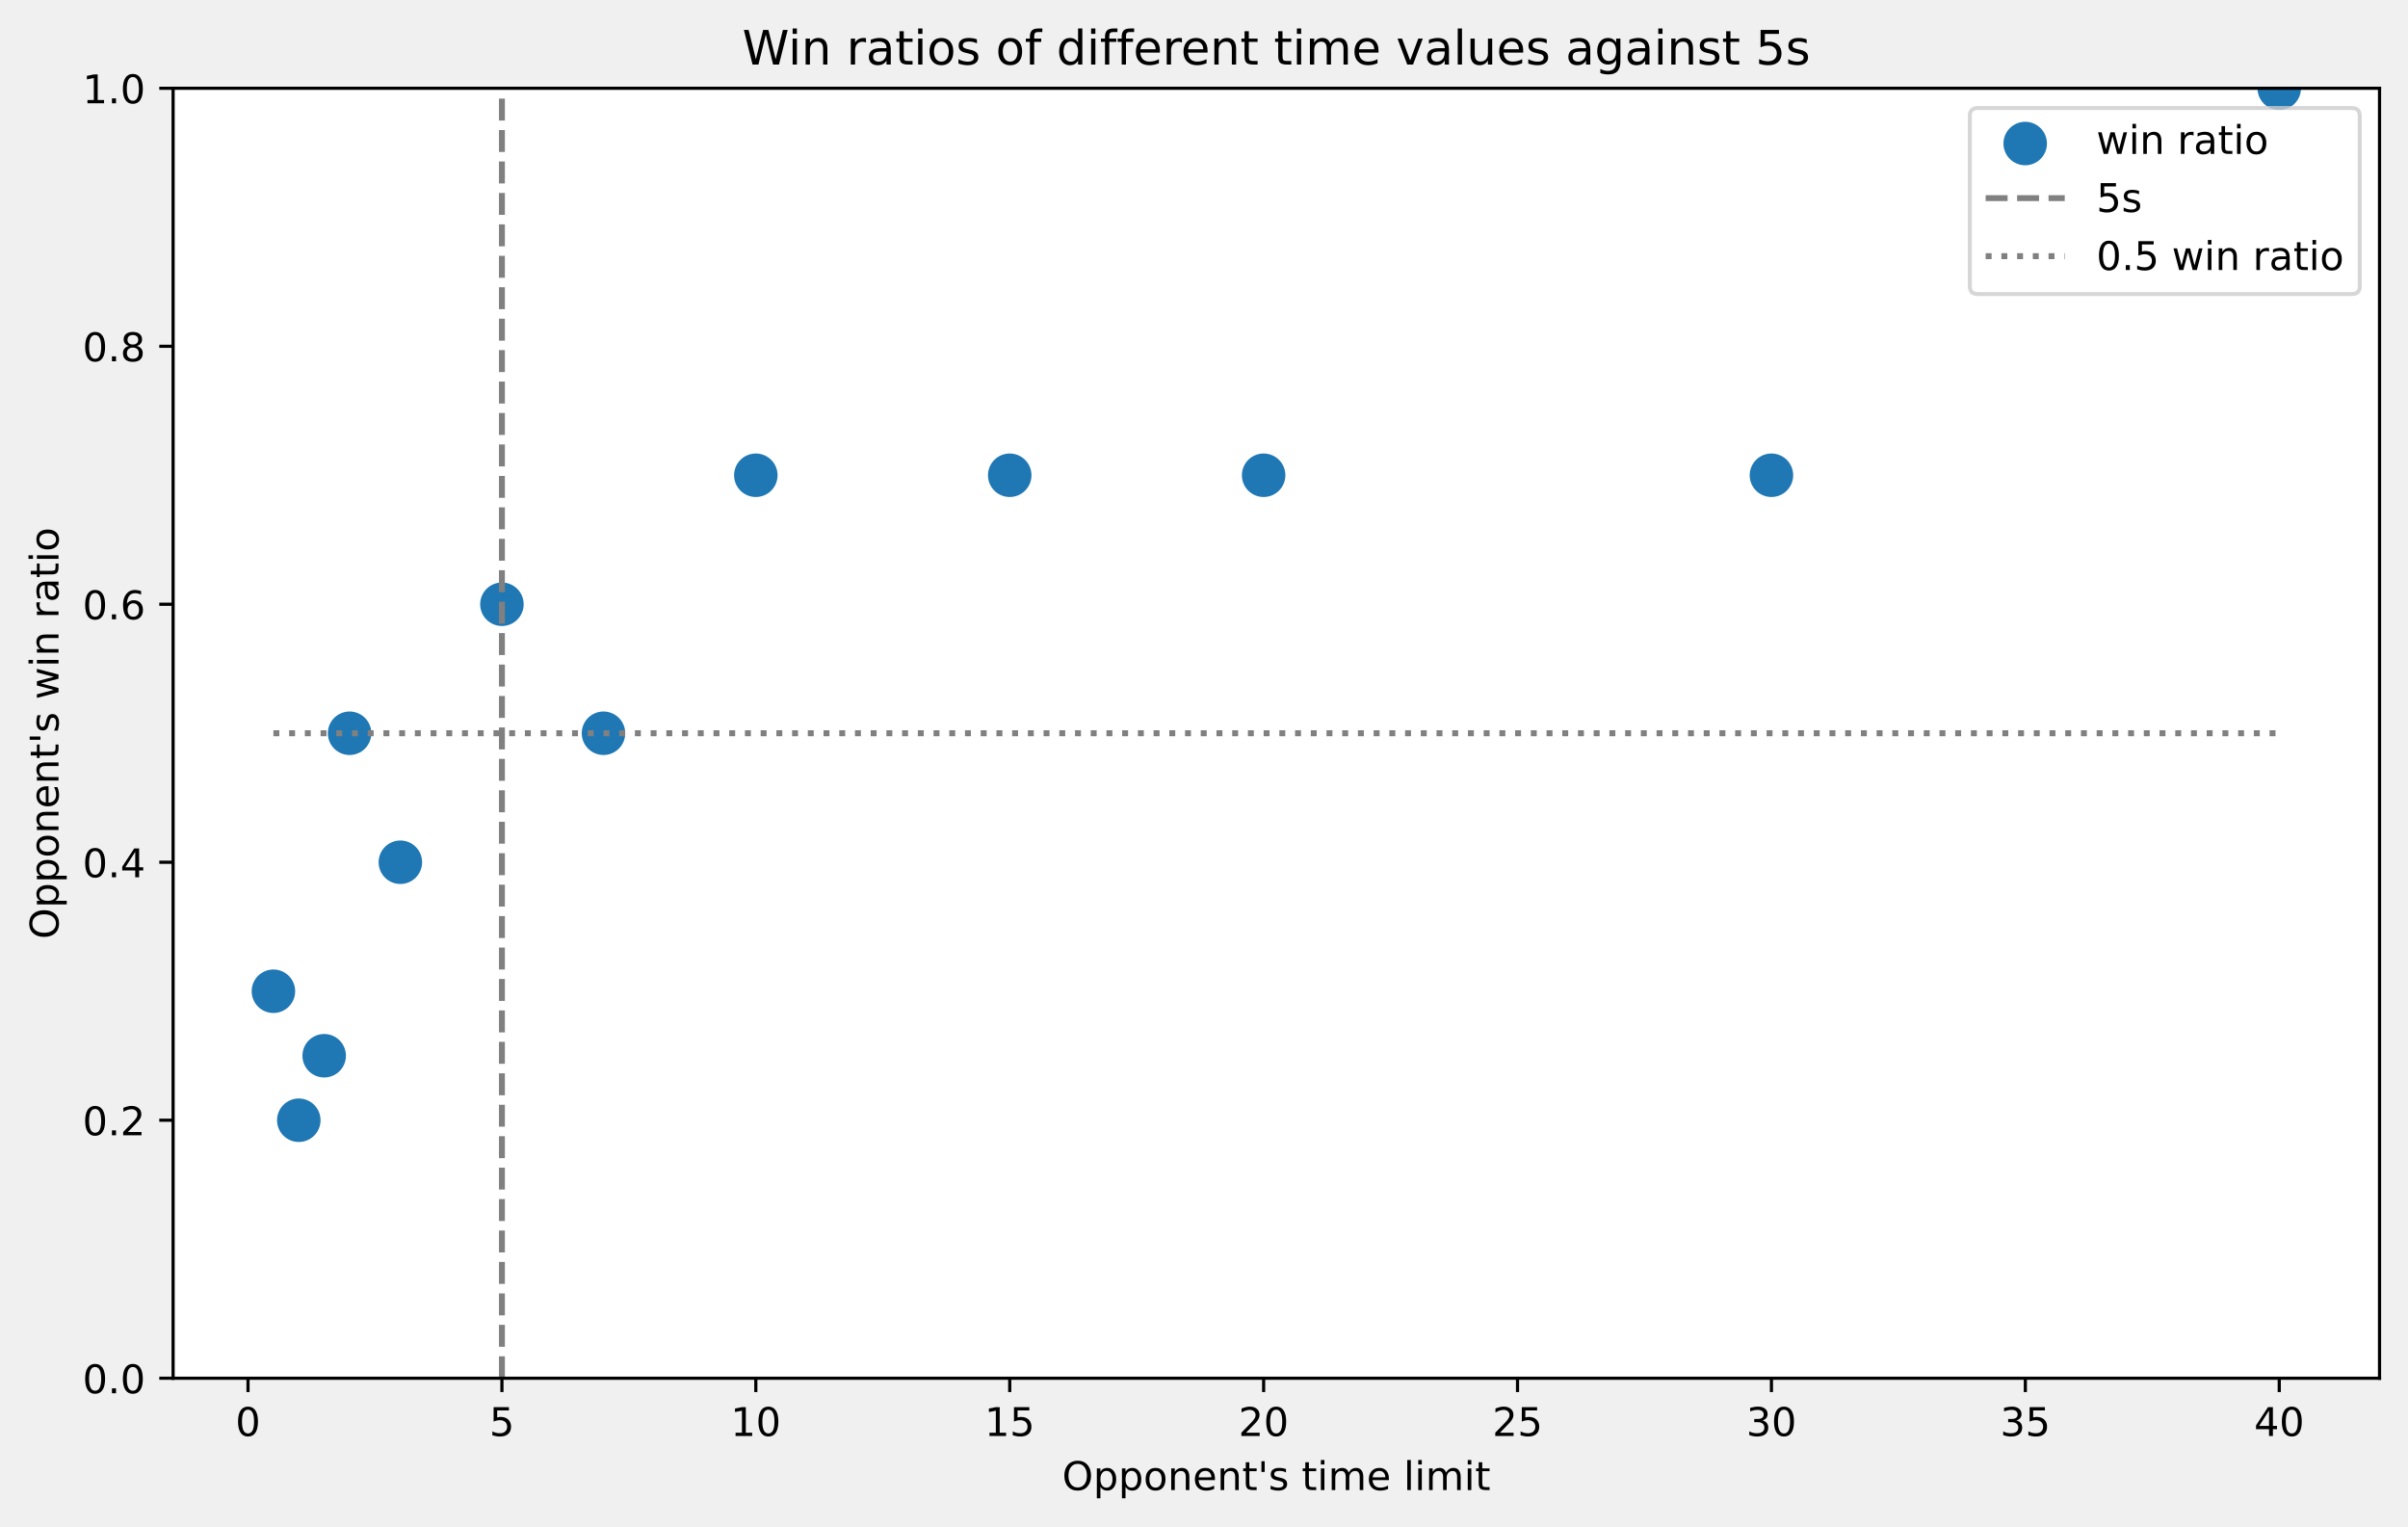
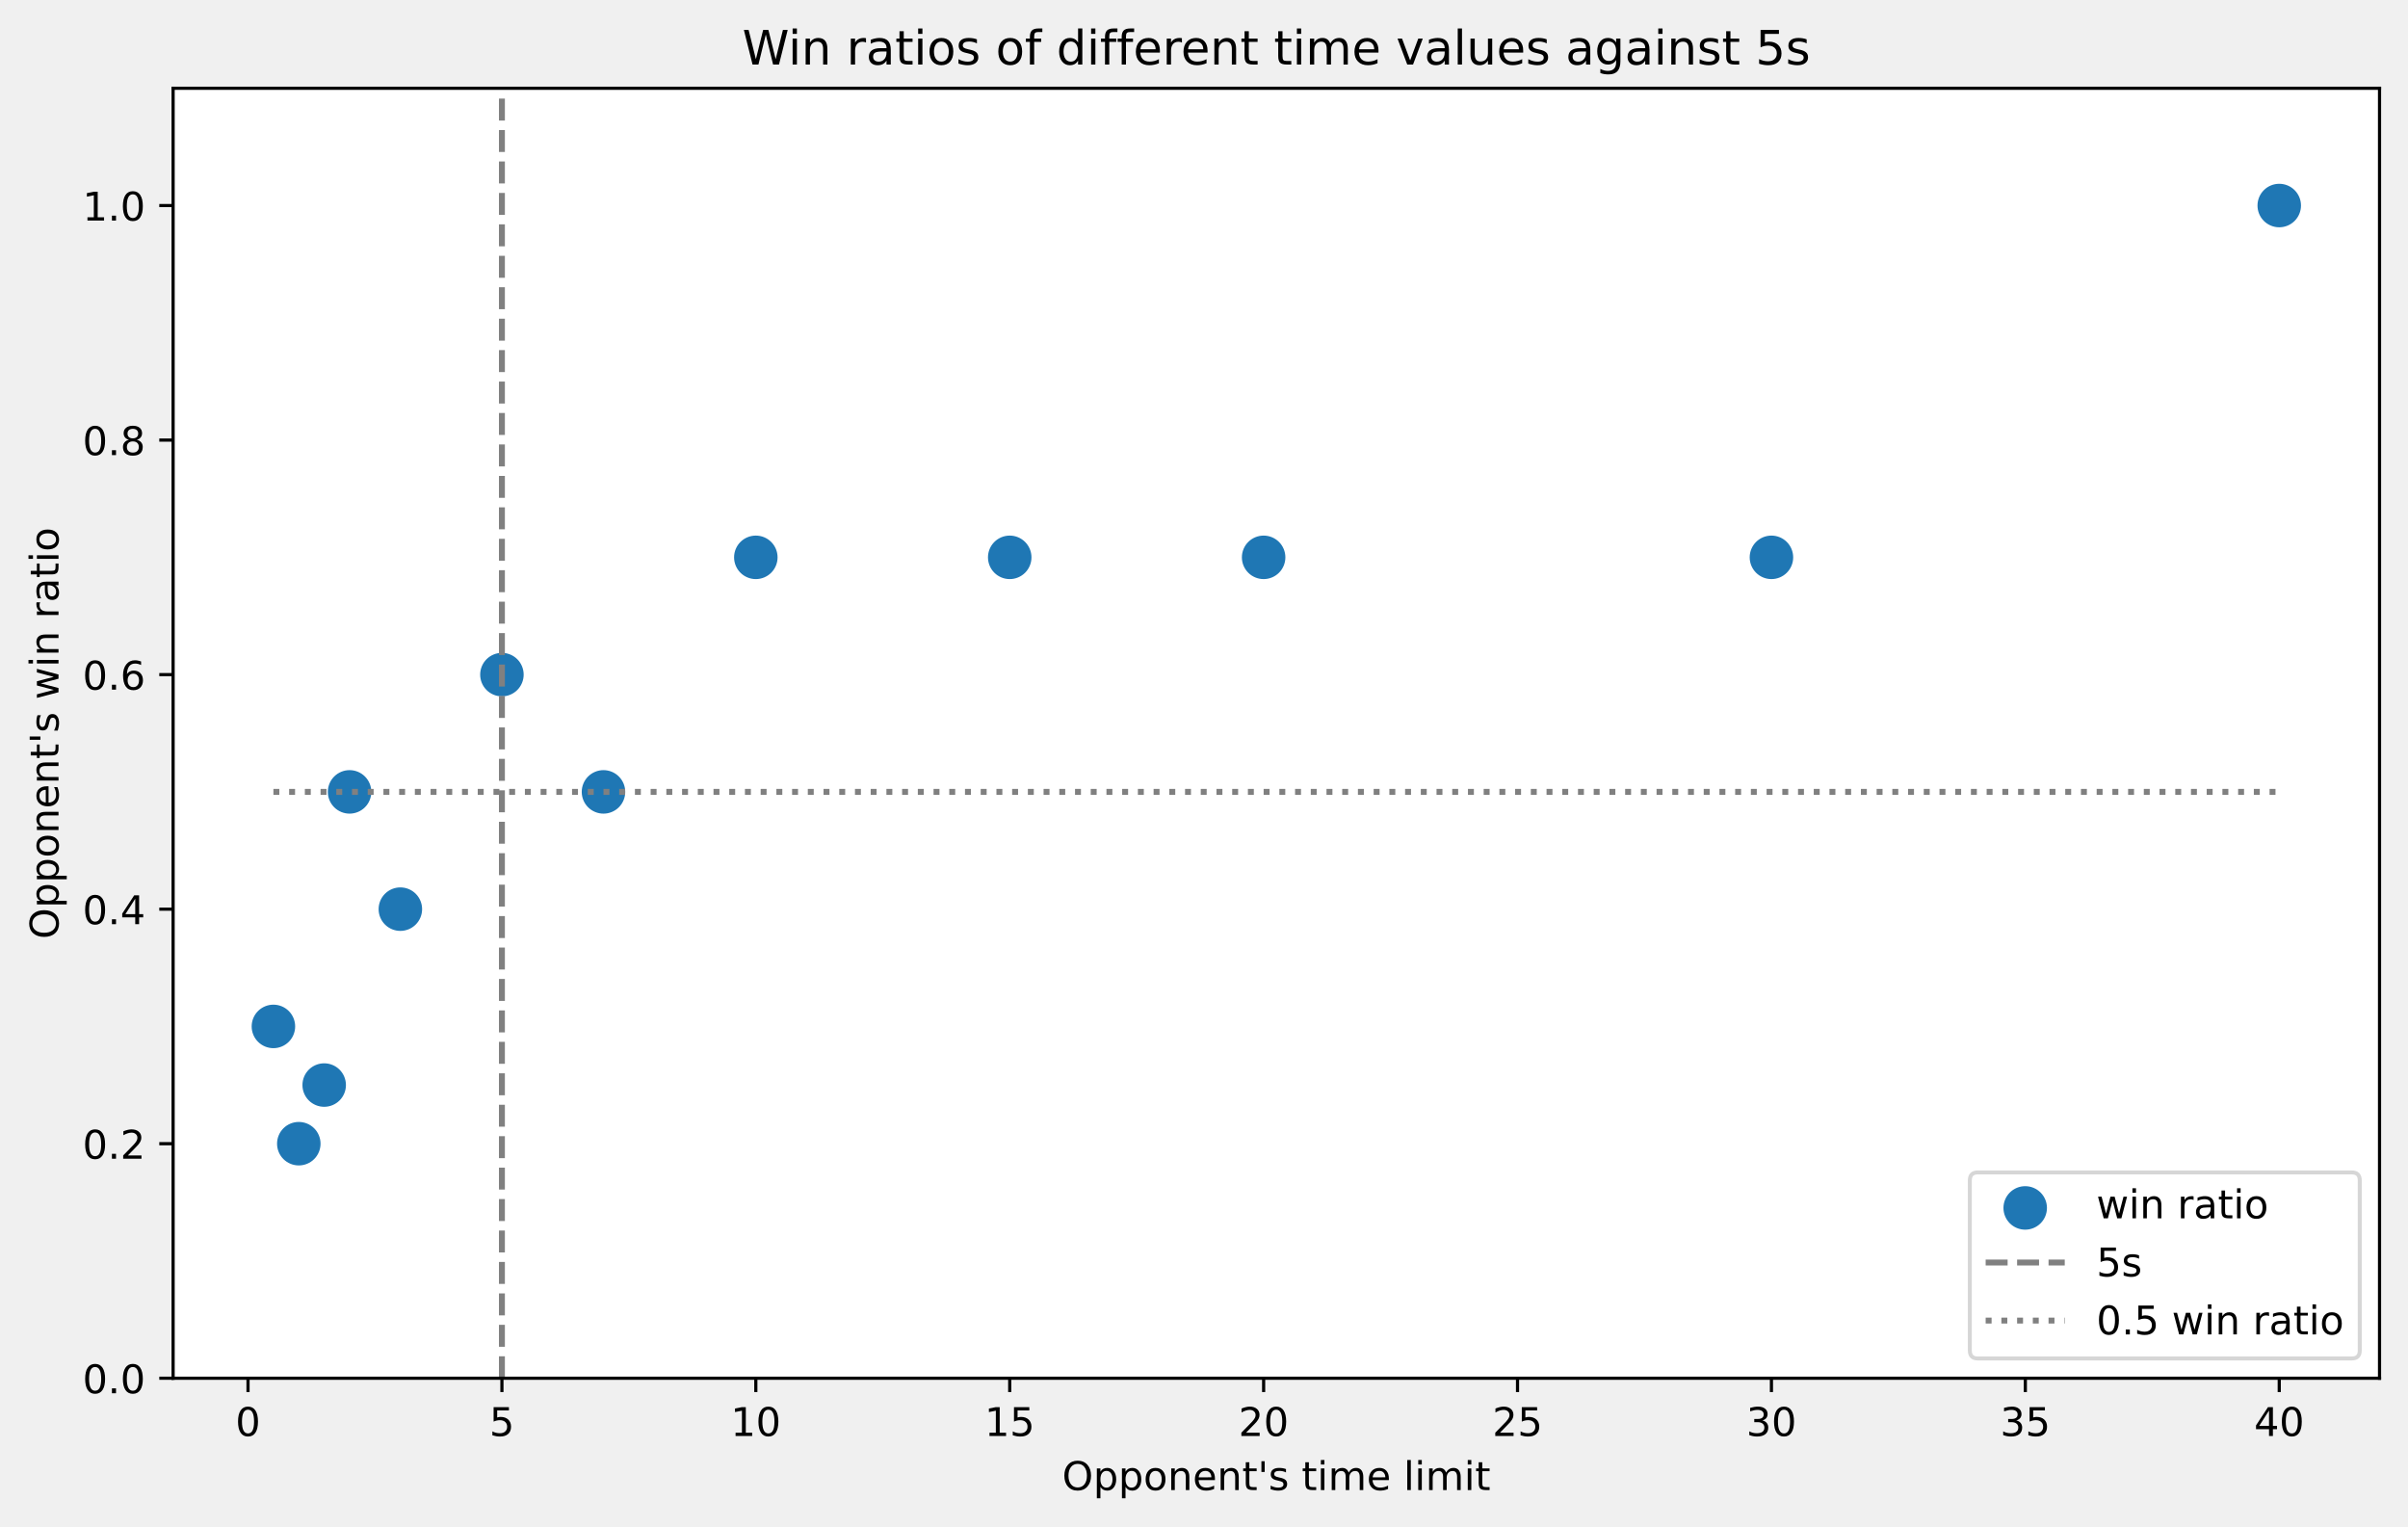
<svg xmlns="http://www.w3.org/2000/svg" xmlns:xlink="http://www.w3.org/1999/xlink" height="386.034pt" version="1.1" viewBox="0 0 608.981 386.034" width="608.981pt">
  <defs>
    <style type="text/css">*{stroke-linecap:butt;stroke-linejoin:round;}</style>
  </defs>
  <g id="figure_1">
    <g id="patch_1">
      <path d="M 0 386.034  L 608.981 386.034  L 608.981 0  L 0 0  z " style="fill:none;" />
    </g>
    <g id="axes_1">
      <g id="patch_2">
        <path d="M 43.781 348.478  L 601.781 348.478  L 601.781 22.318  L 43.781 22.318  z " style="fill:#ffffff;" />
      </g>
      <g id="PathCollection_1">
        <defs>
-           <path d="M 0 5  C 1.326 5 2.598 4.473 3.536 3.536  C 4.473 2.598 5 1.326 5 0  C 5 -1.326 4.473 -2.598 3.536 -3.536  C 2.598 -4.473 1.326 -5 0 -5  C -1.326 -5 -2.598 -4.473 -3.536 -3.536  C -4.473 -2.598 -5 -1.326 -5 0  C -5 1.326 -4.473 2.598 -3.536 3.536  C -2.598 4.473 -1.326 5 0 5  z " id="mc27e657cd4" style="stroke:#1f77b4;" />
+           <path d="M 0 5  C 1.326 5 2.598 4.473 3.536 3.536  C 4.473 2.598 5 1.326 5 0  C 5 -1.326 4.473 -2.598 3.536 -3.536  C 2.598 -4.473 1.326 -5 0 -5  C -1.326 -5 -2.598 -4.473 -3.536 -3.536  C -4.473 -2.598 -5 -1.326 -5 0  C -5 1.326 -4.473 2.598 -3.536 3.536  C -2.598 4.473 -1.326 5 0 5  z " id="m98d4b49d7e" style="stroke:#1f77b4;" />
        </defs>
-         <g clip-path="url(#p5b91ec6b80)">
-           <use style="fill:#1f77b4;stroke:#1f77b4;" x="69.145" xlink:href="#mc27e657cd4" y="250.63" />
-           <use style="fill:#1f77b4;stroke:#1f77b4;" x="75.566" xlink:href="#mc27e657cd4" y="283.246" />
-           <use style="fill:#1f77b4;stroke:#1f77b4;" x="81.987" xlink:href="#mc27e657cd4" y="266.938" />
-           <use style="fill:#1f77b4;stroke:#1f77b4;" x="88.408" xlink:href="#mc27e657cd4" y="185.398" />
-           <use style="fill:#1f77b4;stroke:#1f77b4;" x="101.251" xlink:href="#mc27e657cd4" y="218.014" />
-           <use style="fill:#1f77b4;stroke:#1f77b4;" x="126.935" xlink:href="#mc27e657cd4" y="152.782" />
-           <use style="fill:#1f77b4;stroke:#1f77b4;" x="152.62" xlink:href="#mc27e657cd4" y="185.398" />
-           <use style="fill:#1f77b4;stroke:#1f77b4;" x="191.147" xlink:href="#mc27e657cd4" y="120.166" />
-           <use style="fill:#1f77b4;stroke:#1f77b4;" x="255.359" xlink:href="#mc27e657cd4" y="120.166" />
-           <use style="fill:#1f77b4;stroke:#1f77b4;" x="319.571" xlink:href="#mc27e657cd4" y="120.166" />
-           <use style="fill:#1f77b4;stroke:#1f77b4;" x="447.994" xlink:href="#mc27e657cd4" y="120.166" />
-           <use style="fill:#1f77b4;stroke:#1f77b4;" x="576.418" xlink:href="#mc27e657cd4" y="22.318" />
+         <g clip-path="url(#p2dca7983ac)">
+           <use style="fill:#1f77b4;stroke:#1f77b4;" x="69.145" xlink:href="#m98d4b49d7e" y="259.525" />
+           <use style="fill:#1f77b4;stroke:#1f77b4;" x="75.566" xlink:href="#m98d4b49d7e" y="289.176" />
+           <use style="fill:#1f77b4;stroke:#1f77b4;" x="81.987" xlink:href="#m98d4b49d7e" y="274.351" />
+           <use style="fill:#1f77b4;stroke:#1f77b4;" x="88.408" xlink:href="#m98d4b49d7e" y="200.224" />
+           <use style="fill:#1f77b4;stroke:#1f77b4;" x="101.251" xlink:href="#m98d4b49d7e" y="229.874" />
+           <use style="fill:#1f77b4;stroke:#1f77b4;" x="126.935" xlink:href="#m98d4b49d7e" y="170.573" />
+           <use style="fill:#1f77b4;stroke:#1f77b4;" x="152.62" xlink:href="#m98d4b49d7e" y="200.224" />
+           <use style="fill:#1f77b4;stroke:#1f77b4;" x="191.147" xlink:href="#m98d4b49d7e" y="140.922" />
+           <use style="fill:#1f77b4;stroke:#1f77b4;" x="255.359" xlink:href="#m98d4b49d7e" y="140.922" />
+           <use style="fill:#1f77b4;stroke:#1f77b4;" x="319.571" xlink:href="#m98d4b49d7e" y="140.922" />
+           <use style="fill:#1f77b4;stroke:#1f77b4;" x="447.994" xlink:href="#m98d4b49d7e" y="140.922" />
+           <use style="fill:#1f77b4;stroke:#1f77b4;" x="576.418" xlink:href="#m98d4b49d7e" y="51.969" />
        </g>
      </g>
      <g id="matplotlib.axis_1">
        <g id="xtick_1">
          <g id="line2d_1">
            <defs>
-               <path d="M 0 0  L 0 3.5  " id="md31fd66d08" style="stroke:#000000;stroke-width:0.8;" />
+               <path d="M 0 0  L 0 3.5  " id="m35a7b81b2e" style="stroke:#000000;stroke-width:0.8;" />
            </defs>
            <g>
-               <use style="stroke:#000000;stroke-width:0.8;" x="62.724" xlink:href="#md31fd66d08" y="348.478" />
+               <use style="stroke:#000000;stroke-width:0.8;" x="62.724" xlink:href="#m35a7b81b2e" y="348.478" />
            </g>
          </g>
          <g id="text_1">
            <g transform="translate(59.54246 363.0766)scale(0.1 -0.1)">
              <defs>
                <path d="M 31.781 66.406  Q 24.172 66.406 20.328 58.906  Q 16.5 51.422 16.5 36.375  Q 16.5 21.391 20.328 13.891  Q 24.172 6.391 31.781 6.391  Q 39.453 6.391 43.281 13.891  Q 47.125 21.391 47.125 36.375  Q 47.125 51.422 43.281 58.906  Q 39.453 66.406 31.781 66.406  z M 31.781 74.219  Q 44.047 74.219 50.516 64.516  Q 56.984 54.828 56.984 36.375  Q 56.984 17.969 50.516 8.266  Q 44.047 -1.422 31.781 -1.422  Q 19.531 -1.422 13.062 8.266  Q 6.594 17.969 6.594 36.375  Q 6.594 54.828 13.062 64.516  Q 19.531 74.219 31.781 74.219  z " id="DejaVuSans-48" />
              </defs>
              <use xlink:href="#DejaVuSans-48" />
            </g>
          </g>
        </g>
        <g id="xtick_2">
          <g id="line2d_2">
            <g>
-               <use style="stroke:#000000;stroke-width:0.8;" x="126.935" xlink:href="#md31fd66d08" y="348.478" />
+               <use style="stroke:#000000;stroke-width:0.8;" x="126.935" xlink:href="#m35a7b81b2e" y="348.478" />
            </g>
          </g>
          <g id="text_2">
            <g transform="translate(123.7542 363.0766)scale(0.1 -0.1)">
              <defs>
                <path d="M 10.797 72.906  L 49.516 72.906  L 49.516 64.594  L 19.828 64.594  L 19.828 46.734  Q 21.969 47.469 24.109 47.828  Q 26.266 48.188 28.422 48.188  Q 40.625 48.188 47.75 41.5  Q 54.891 34.812 54.891 23.391  Q 54.891 11.625 47.562 5.094  Q 40.234 -1.422 26.906 -1.422  Q 22.312 -1.422 17.547 -0.641  Q 12.797 0.141 7.719 1.703  L 7.719 11.625  Q 12.109 9.234 16.797 8.062  Q 21.484 6.891 26.703 6.891  Q 35.156 6.891 40.078 11.328  Q 45.016 15.766 45.016 23.391  Q 45.016 31 40.078 35.438  Q 35.156 39.891 26.703 39.891  Q 22.75 39.891 18.812 39.016  Q 14.891 38.141 10.797 36.281  z " id="DejaVuSans-53" />
              </defs>
              <use xlink:href="#DejaVuSans-53" />
            </g>
          </g>
        </g>
        <g id="xtick_3">
          <g id="line2d_3">
            <g>
-               <use style="stroke:#000000;stroke-width:0.8;" x="191.147" xlink:href="#md31fd66d08" y="348.478" />
+               <use style="stroke:#000000;stroke-width:0.8;" x="191.147" xlink:href="#m35a7b81b2e" y="348.478" />
            </g>
          </g>
          <g id="text_3">
            <g transform="translate(184.7847 363.0766)scale(0.1 -0.1)">
              <defs>
                <path d="M 12.406 8.297  L 28.516 8.297  L 28.516 63.922  L 10.984 60.406  L 10.984 69.391  L 28.422 72.906  L 38.281 72.906  L 38.281 8.297  L 54.391 8.297  L 54.391 0  L 12.406 0  z " id="DejaVuSans-49" />
              </defs>
              <use xlink:href="#DejaVuSans-49" />
              <use x="63.623" xlink:href="#DejaVuSans-48" />
            </g>
          </g>
        </g>
        <g id="xtick_4">
          <g id="line2d_4">
            <g>
-               <use style="stroke:#000000;stroke-width:0.8;" x="255.359" xlink:href="#md31fd66d08" y="348.478" />
+               <use style="stroke:#000000;stroke-width:0.8;" x="255.359" xlink:href="#m35a7b81b2e" y="348.478" />
            </g>
          </g>
          <g id="text_4">
            <g transform="translate(248.9964 363.0766)scale(0.1 -0.1)">
              <use xlink:href="#DejaVuSans-49" />
              <use x="63.623" xlink:href="#DejaVuSans-53" />
            </g>
          </g>
        </g>
        <g id="xtick_5">
          <g id="line2d_5">
            <g>
-               <use style="stroke:#000000;stroke-width:0.8;" x="319.571" xlink:href="#md31fd66d08" y="348.478" />
+               <use style="stroke:#000000;stroke-width:0.8;" x="319.571" xlink:href="#m35a7b81b2e" y="348.478" />
            </g>
          </g>
          <g id="text_5">
            <g transform="translate(313.2082 363.0766)scale(0.1 -0.1)">
              <defs>
                <path d="M 19.188 8.297  L 53.609 8.297  L 53.609 0  L 7.328 0  L 7.328 8.297  Q 12.938 14.109 22.625 23.891  Q 32.328 33.688 34.812 36.531  Q 39.547 41.844 41.422 45.531  Q 43.312 49.219 43.312 52.781  Q 43.312 58.594 39.234 62.25  Q 35.156 65.922 28.609 65.922  Q 23.969 65.922 18.812 64.312  Q 13.672 62.703 7.812 59.422  L 7.812 69.391  Q 13.766 71.781 18.938 73  Q 24.125 74.219 28.422 74.219  Q 39.75 74.219 46.484 68.547  Q 53.219 62.891 53.219 53.422  Q 53.219 48.922 51.531 44.891  Q 49.859 40.875 45.406 35.406  Q 44.188 33.984 37.641 27.219  Q 31.109 20.453 19.188 8.297  z " id="DejaVuSans-50" />
              </defs>
              <use xlink:href="#DejaVuSans-50" />
              <use x="63.623" xlink:href="#DejaVuSans-48" />
            </g>
          </g>
        </g>
        <g id="xtick_6">
          <g id="line2d_6">
            <g>
-               <use style="stroke:#000000;stroke-width:0.8;" x="383.782" xlink:href="#md31fd66d08" y="348.478" />
+               <use style="stroke:#000000;stroke-width:0.8;" x="383.782" xlink:href="#m35a7b81b2e" y="348.478" />
            </g>
          </g>
          <g id="text_6">
            <g transform="translate(377.4199 363.0766)scale(0.1 -0.1)">
              <use xlink:href="#DejaVuSans-50" />
              <use x="63.623" xlink:href="#DejaVuSans-53" />
            </g>
          </g>
        </g>
        <g id="xtick_7">
          <g id="line2d_7">
            <g>
-               <use style="stroke:#000000;stroke-width:0.8;" x="447.994" xlink:href="#md31fd66d08" y="348.478" />
+               <use style="stroke:#000000;stroke-width:0.8;" x="447.994" xlink:href="#m35a7b81b2e" y="348.478" />
            </g>
          </g>
          <g id="text_7">
            <g transform="translate(441.6316 363.0766)scale(0.1 -0.1)">
              <defs>
                <path d="M 40.578 39.312  Q 47.656 37.797 51.625 33  Q 55.609 28.219 55.609 21.188  Q 55.609 10.406 48.188 4.484  Q 40.766 -1.422 27.094 -1.422  Q 22.516 -1.422 17.656 -0.516  Q 12.797 0.391 7.625 2.203  L 7.625 11.719  Q 11.719 9.328 16.594 8.109  Q 21.484 6.891 26.812 6.891  Q 36.078 6.891 40.938 10.547  Q 45.797 14.203 45.797 21.188  Q 45.797 27.641 41.281 31.266  Q 36.766 34.906 28.719 34.906  L 20.219 34.906  L 20.219 43.016  L 29.109 43.016  Q 36.375 43.016 40.234 45.922  Q 44.094 48.828 44.094 54.297  Q 44.094 59.906 40.109 62.906  Q 36.141 65.922 28.719 65.922  Q 24.656 65.922 20.016 65.031  Q 15.375 64.156 9.812 62.312  L 9.812 71.094  Q 15.438 72.656 20.344 73.438  Q 25.25 74.219 29.594 74.219  Q 40.828 74.219 47.359 69.109  Q 53.906 64.016 53.906 55.328  Q 53.906 49.266 50.438 45.094  Q 46.969 40.922 40.578 39.312  z " id="DejaVuSans-51" />
              </defs>
              <use xlink:href="#DejaVuSans-51" />
              <use x="63.623" xlink:href="#DejaVuSans-48" />
            </g>
          </g>
        </g>
        <g id="xtick_8">
          <g id="line2d_8">
            <g>
-               <use style="stroke:#000000;stroke-width:0.8;" x="512.206" xlink:href="#md31fd66d08" y="348.478" />
+               <use style="stroke:#000000;stroke-width:0.8;" x="512.206" xlink:href="#m35a7b81b2e" y="348.478" />
            </g>
          </g>
          <g id="text_8">
            <g transform="translate(505.8434 363.0766)scale(0.1 -0.1)">
              <use xlink:href="#DejaVuSans-51" />
              <use x="63.623" xlink:href="#DejaVuSans-53" />
            </g>
          </g>
        </g>
        <g id="xtick_9">
          <g id="line2d_9">
            <g>
-               <use style="stroke:#000000;stroke-width:0.8;" x="576.418" xlink:href="#md31fd66d08" y="348.478" />
+               <use style="stroke:#000000;stroke-width:0.8;" x="576.418" xlink:href="#m35a7b81b2e" y="348.478" />
            </g>
          </g>
          <g id="text_9">
            <g transform="translate(570.0551 363.0766)scale(0.1 -0.1)">
              <defs>
                <path d="M 37.797 64.312  L 12.891 25.391  L 37.797 25.391  z M 35.203 72.906  L 47.609 72.906  L 47.609 25.391  L 58.016 25.391  L 58.016 17.188  L 47.609 17.188  L 47.609 0  L 37.797 0  L 37.797 17.188  L 4.891 17.188  L 4.891 26.703  z " id="DejaVuSans-52" />
              </defs>
              <use xlink:href="#DejaVuSans-52" />
              <use x="63.623" xlink:href="#DejaVuSans-48" />
            </g>
          </g>
        </g>
        <g id="text_10">
          <g transform="translate(268.6125 376.7547)scale(0.1 -0.1)">
            <defs>
              <path d="M 39.406 66.219  Q 28.656 66.219 22.328 58.203  Q 16.016 50.203 16.016 36.375  Q 16.016 22.609 22.328 14.594  Q 28.656 6.594 39.406 6.594  Q 50.141 6.594 56.422 14.594  Q 62.703 22.609 62.703 36.375  Q 62.703 50.203 56.422 58.203  Q 50.141 66.219 39.406 66.219  z M 39.406 74.219  Q 54.734 74.219 63.906 63.938  Q 73.094 53.656 73.094 36.375  Q 73.094 19.141 63.906 8.859  Q 54.734 -1.422 39.406 -1.422  Q 24.031 -1.422 14.812 8.828  Q 5.609 19.094 5.609 36.375  Q 5.609 53.656 14.812 63.938  Q 24.031 74.219 39.406 74.219  z " id="DejaVuSans-79" />
              <path d="M 18.109 8.203  L 18.109 -20.797  L 9.078 -20.797  L 9.078 54.688  L 18.109 54.688  L 18.109 46.391  Q 20.953 51.266 25.266 53.625  Q 29.594 56 35.594 56  Q 45.562 56 51.781 48.094  Q 58.016 40.188 58.016 27.297  Q 58.016 14.406 51.781 6.484  Q 45.562 -1.422 35.594 -1.422  Q 29.594 -1.422 25.266 0.953  Q 20.953 3.328 18.109 8.203  z M 48.688 27.297  Q 48.688 37.203 44.609 42.844  Q 40.531 48.484 33.406 48.484  Q 26.266 48.484 22.188 42.844  Q 18.109 37.203 18.109 27.297  Q 18.109 17.391 22.188 11.75  Q 26.266 6.109 33.406 6.109  Q 40.531 6.109 44.609 11.75  Q 48.688 17.391 48.688 27.297  z " id="DejaVuSans-112" />
              <path d="M 30.609 48.391  Q 23.391 48.391 19.188 42.75  Q 14.984 37.109 14.984 27.297  Q 14.984 17.484 19.156 11.844  Q 23.344 6.203 30.609 6.203  Q 37.797 6.203 41.984 11.859  Q 46.188 17.531 46.188 27.297  Q 46.188 37.016 41.984 42.703  Q 37.797 48.391 30.609 48.391  z M 30.609 56  Q 42.328 56 49.016 48.375  Q 55.719 40.766 55.719 27.297  Q 55.719 13.875 49.016 6.219  Q 42.328 -1.422 30.609 -1.422  Q 18.844 -1.422 12.172 6.219  Q 5.516 13.875 5.516 27.297  Q 5.516 40.766 12.172 48.375  Q 18.844 56 30.609 56  z " id="DejaVuSans-111" />
              <path d="M 54.891 33.016  L 54.891 0  L 45.906 0  L 45.906 32.719  Q 45.906 40.484 42.875 44.328  Q 39.844 48.188 33.797 48.188  Q 26.516 48.188 22.312 43.547  Q 18.109 38.922 18.109 30.906  L 18.109 0  L 9.078 0  L 9.078 54.688  L 18.109 54.688  L 18.109 46.188  Q 21.344 51.125 25.703 53.562  Q 30.078 56 35.797 56  Q 45.219 56 50.047 50.172  Q 54.891 44.344 54.891 33.016  z " id="DejaVuSans-110" />
              <path d="M 56.203 29.594  L 56.203 25.203  L 14.891 25.203  Q 15.484 15.922 20.484 11.062  Q 25.484 6.203 34.422 6.203  Q 39.594 6.203 44.453 7.469  Q 49.312 8.734 54.109 11.281  L 54.109 2.781  Q 49.266 0.734 44.188 -0.344  Q 39.109 -1.422 33.891 -1.422  Q 20.797 -1.422 13.156 6.188  Q 5.516 13.812 5.516 26.812  Q 5.516 40.234 12.766 48.109  Q 20.016 56 32.328 56  Q 43.359 56 49.781 48.891  Q 56.203 41.797 56.203 29.594  z M 47.219 32.234  Q 47.125 39.594 43.094 43.984  Q 39.062 48.391 32.422 48.391  Q 24.906 48.391 20.391 44.141  Q 15.875 39.891 15.188 32.172  z " id="DejaVuSans-101" />
              <path d="M 18.312 70.219  L 18.312 54.688  L 36.812 54.688  L 36.812 47.703  L 18.312 47.703  L 18.312 18.016  Q 18.312 11.328 20.141 9.422  Q 21.969 7.516 27.594 7.516  L 36.812 7.516  L 36.812 0  L 27.594 0  Q 17.188 0 13.234 3.875  Q 9.281 7.766 9.281 18.016  L 9.281 47.703  L 2.688 47.703  L 2.688 54.688  L 9.281 54.688  L 9.281 70.219  z " id="DejaVuSans-116" />
              <path d="M 17.922 72.906  L 17.922 45.797  L 9.625 45.797  L 9.625 72.906  z " id="DejaVuSans-39" />
              <path d="M 44.281 53.078  L 44.281 44.578  Q 40.484 46.531 36.375 47.5  Q 32.281 48.484 27.875 48.484  Q 21.188 48.484 17.844 46.438  Q 14.5 44.391 14.5 40.281  Q 14.5 37.156 16.891 35.375  Q 19.281 33.594 26.516 31.984  L 29.594 31.297  Q 39.156 29.25 43.188 25.516  Q 47.219 21.781 47.219 15.094  Q 47.219 7.469 41.188 3.016  Q 35.156 -1.422 24.609 -1.422  Q 20.219 -1.422 15.453 -0.562  Q 10.688 0.297 5.422 2  L 5.422 11.281  Q 10.406 8.688 15.234 7.391  Q 20.062 6.109 24.812 6.109  Q 31.156 6.109 34.562 8.281  Q 37.984 10.453 37.984 14.406  Q 37.984 18.062 35.516 20.016  Q 33.062 21.969 24.703 23.781  L 21.578 24.516  Q 13.234 26.266 9.516 29.906  Q 5.812 33.547 5.812 39.891  Q 5.812 47.609 11.281 51.797  Q 16.75 56 26.812 56  Q 31.781 56 36.172 55.266  Q 40.578 54.547 44.281 53.078  z " id="DejaVuSans-115" />
              <path id="DejaVuSans-32" />
              <path d="M 9.422 54.688  L 18.406 54.688  L 18.406 0  L 9.422 0  z M 9.422 75.984  L 18.406 75.984  L 18.406 64.594  L 9.422 64.594  z " id="DejaVuSans-105" />
              <path d="M 52 44.188  Q 55.375 50.25 60.062 53.125  Q 64.75 56 71.094 56  Q 79.641 56 84.281 50.016  Q 88.922 44.047 88.922 33.016  L 88.922 0  L 79.891 0  L 79.891 32.719  Q 79.891 40.578 77.094 44.375  Q 74.312 48.188 68.609 48.188  Q 61.625 48.188 57.562 43.547  Q 53.516 38.922 53.516 30.906  L 53.516 0  L 44.484 0  L 44.484 32.719  Q 44.484 40.625 41.703 44.406  Q 38.922 48.188 33.109 48.188  Q 26.219 48.188 22.156 43.531  Q 18.109 38.875 18.109 30.906  L 18.109 0  L 9.078 0  L 9.078 54.688  L 18.109 54.688  L 18.109 46.188  Q 21.188 51.219 25.484 53.609  Q 29.781 56 35.688 56  Q 41.656 56 45.828 52.969  Q 50 49.953 52 44.188  z " id="DejaVuSans-109" />
              <path d="M 9.422 75.984  L 18.406 75.984  L 18.406 0  L 9.422 0  z " id="DejaVuSans-108" />
            </defs>
            <use xlink:href="#DejaVuSans-79" />
            <use x="78.711" xlink:href="#DejaVuSans-112" />
            <use x="142.188" xlink:href="#DejaVuSans-112" />
            <use x="205.664" xlink:href="#DejaVuSans-111" />
            <use x="266.846" xlink:href="#DejaVuSans-110" />
            <use x="330.225" xlink:href="#DejaVuSans-101" />
            <use x="391.748" xlink:href="#DejaVuSans-110" />
            <use x="455.127" xlink:href="#DejaVuSans-116" />
            <use x="494.336" xlink:href="#DejaVuSans-39" />
            <use x="521.826" xlink:href="#DejaVuSans-115" />
            <use x="573.926" xlink:href="#DejaVuSans-32" />
            <use x="605.713" xlink:href="#DejaVuSans-116" />
            <use x="644.922" xlink:href="#DejaVuSans-105" />
            <use x="672.705" xlink:href="#DejaVuSans-109" />
            <use x="770.117" xlink:href="#DejaVuSans-101" />
            <use x="831.641" xlink:href="#DejaVuSans-32" />
            <use x="863.428" xlink:href="#DejaVuSans-108" />
            <use x="891.211" xlink:href="#DejaVuSans-105" />
            <use x="918.994" xlink:href="#DejaVuSans-109" />
            <use x="1016.406" xlink:href="#DejaVuSans-105" />
            <use x="1044.189" xlink:href="#DejaVuSans-116" />
          </g>
        </g>
      </g>
      <g id="matplotlib.axis_2">
        <g id="ytick_1">
          <g id="line2d_10">
            <defs>
-               <path d="M 0 0  L -3.5 0  " id="m4d0ac3296d" style="stroke:#000000;stroke-width:0.8;" />
+               <path d="M 0 0  L -3.5 0  " id="m372c51492d" style="stroke:#000000;stroke-width:0.8;" />
            </defs>
            <g>
-               <use style="stroke:#000000;stroke-width:0.8;" x="43.781" xlink:href="#m4d0ac3296d" y="348.478" />
+               <use style="stroke:#000000;stroke-width:0.8;" x="43.781" xlink:href="#m372c51492d" y="348.478" />
            </g>
          </g>
          <g id="text_11">
            <g transform="translate(20.87813 352.2773)scale(0.1 -0.1)">
              <defs>
                <path d="M 10.688 12.406  L 21 12.406  L 21 0  L 10.688 0  z " id="DejaVuSans-46" />
              </defs>
              <use xlink:href="#DejaVuSans-48" />
              <use x="63.623" xlink:href="#DejaVuSans-46" />
              <use x="95.41" xlink:href="#DejaVuSans-48" />
            </g>
          </g>
        </g>
        <g id="ytick_2">
          <g id="line2d_11">
            <g>
-               <use style="stroke:#000000;stroke-width:0.8;" x="43.781" xlink:href="#m4d0ac3296d" y="283.246" />
+               <use style="stroke:#000000;stroke-width:0.8;" x="43.781" xlink:href="#m372c51492d" y="289.176" />
            </g>
          </g>
          <g id="text_12">
-             <g transform="translate(20.87813 287.0453)scale(0.1 -0.1)">
+             <g transform="translate(20.87813 292.9755)scale(0.1 -0.1)">
              <use xlink:href="#DejaVuSans-48" />
              <use x="63.623" xlink:href="#DejaVuSans-46" />
              <use x="95.41" xlink:href="#DejaVuSans-50" />
            </g>
          </g>
        </g>
        <g id="ytick_3">
          <g id="line2d_12">
            <g>
-               <use style="stroke:#000000;stroke-width:0.8;" x="43.781" xlink:href="#m4d0ac3296d" y="218.014" />
+               <use style="stroke:#000000;stroke-width:0.8;" x="43.781" xlink:href="#m372c51492d" y="229.874" />
            </g>
          </g>
          <g id="text_13">
-             <g transform="translate(20.87813 221.8133)scale(0.1 -0.1)">
+             <g transform="translate(20.87813 233.6737)scale(0.1 -0.1)">
              <use xlink:href="#DejaVuSans-48" />
              <use x="63.623" xlink:href="#DejaVuSans-46" />
              <use x="95.41" xlink:href="#DejaVuSans-52" />
            </g>
          </g>
        </g>
        <g id="ytick_4">
          <g id="line2d_13">
            <g>
-               <use style="stroke:#000000;stroke-width:0.8;" x="43.781" xlink:href="#m4d0ac3296d" y="152.782" />
+               <use style="stroke:#000000;stroke-width:0.8;" x="43.781" xlink:href="#m372c51492d" y="170.573" />
            </g>
          </g>
          <g id="text_14">
-             <g transform="translate(20.87813 156.5813)scale(0.1 -0.1)">
+             <g transform="translate(20.87813 174.3719)scale(0.1 -0.1)">
              <defs>
                <path d="M 33.016 40.375  Q 26.375 40.375 22.484 35.828  Q 18.609 31.297 18.609 23.391  Q 18.609 15.531 22.484 10.953  Q 26.375 6.391 33.016 6.391  Q 39.656 6.391 43.531 10.953  Q 47.406 15.531 47.406 23.391  Q 47.406 31.297 43.531 35.828  Q 39.656 40.375 33.016 40.375  z M 52.594 71.297  L 52.594 62.312  Q 48.875 64.062 45.094 64.984  Q 41.312 65.922 37.594 65.922  Q 27.828 65.922 22.672 59.328  Q 17.531 52.734 16.797 39.406  Q 19.672 43.656 24.016 45.922  Q 28.375 48.188 33.594 48.188  Q 44.578 48.188 50.953 41.516  Q 57.328 34.859 57.328 23.391  Q 57.328 12.156 50.688 5.359  Q 44.047 -1.422 33.016 -1.422  Q 20.359 -1.422 13.672 8.266  Q 6.984 17.969 6.984 36.375  Q 6.984 53.656 15.188 63.938  Q 23.391 74.219 37.203 74.219  Q 40.922 74.219 44.703 73.484  Q 48.484 72.75 52.594 71.297  z " id="DejaVuSans-54" />
              </defs>
              <use xlink:href="#DejaVuSans-48" />
              <use x="63.623" xlink:href="#DejaVuSans-46" />
              <use x="95.41" xlink:href="#DejaVuSans-54" />
            </g>
          </g>
        </g>
        <g id="ytick_5">
          <g id="line2d_14">
            <g>
-               <use style="stroke:#000000;stroke-width:0.8;" x="43.781" xlink:href="#m4d0ac3296d" y="87.55" />
+               <use style="stroke:#000000;stroke-width:0.8;" x="43.781" xlink:href="#m372c51492d" y="111.271" />
            </g>
          </g>
          <g id="text_15">
-             <g transform="translate(20.87813 91.34934)scale(0.1 -0.1)">
+             <g transform="translate(20.87813 115.0701)scale(0.1 -0.1)">
              <defs>
                <path d="M 31.781 34.625  Q 24.75 34.625 20.719 30.859  Q 16.703 27.094 16.703 20.516  Q 16.703 13.922 20.719 10.156  Q 24.75 6.391 31.781 6.391  Q 38.812 6.391 42.859 10.172  Q 46.922 13.969 46.922 20.516  Q 46.922 27.094 42.891 30.859  Q 38.875 34.625 31.781 34.625  z M 21.922 38.812  Q 15.578 40.375 12.031 44.719  Q 8.5 49.078 8.5 55.328  Q 8.5 64.062 14.719 69.141  Q 20.953 74.219 31.781 74.219  Q 42.672 74.219 48.875 69.141  Q 55.078 64.062 55.078 55.328  Q 55.078 49.078 51.531 44.719  Q 48 40.375 41.703 38.812  Q 48.828 37.156 52.797 32.312  Q 56.781 27.484 56.781 20.516  Q 56.781 9.906 50.312 4.234  Q 43.844 -1.422 31.781 -1.422  Q 19.734 -1.422 13.25 4.234  Q 6.781 9.906 6.781 20.516  Q 6.781 27.484 10.781 32.312  Q 14.797 37.156 21.922 38.812  z M 18.312 54.391  Q 18.312 48.734 21.844 45.562  Q 25.391 42.391 31.781 42.391  Q 38.141 42.391 41.719 45.562  Q 45.312 48.734 45.312 54.391  Q 45.312 60.062 41.719 63.234  Q 38.141 66.406 31.781 66.406  Q 25.391 66.406 21.844 63.234  Q 18.312 60.062 18.312 54.391  z " id="DejaVuSans-56" />
              </defs>
              <use xlink:href="#DejaVuSans-48" />
              <use x="63.623" xlink:href="#DejaVuSans-46" />
              <use x="95.41" xlink:href="#DejaVuSans-56" />
            </g>
          </g>
        </g>
        <g id="ytick_6">
          <g id="line2d_15">
            <g>
-               <use style="stroke:#000000;stroke-width:0.8;" x="43.781" xlink:href="#m4d0ac3296d" y="22.318" />
+               <use style="stroke:#000000;stroke-width:0.8;" x="43.781" xlink:href="#m372c51492d" y="51.969" />
            </g>
          </g>
          <g id="text_16">
-             <g transform="translate(20.87813 26.11734)scale(0.1 -0.1)">
+             <g transform="translate(20.87813 55.76825)scale(0.1 -0.1)">
              <use xlink:href="#DejaVuSans-49" />
              <use x="63.623" xlink:href="#DejaVuSans-46" />
              <use x="95.41" xlink:href="#DejaVuSans-48" />
            </g>
          </g>
        </g>
        <g id="text_17">
          <g transform="translate(14.79844 237.4481)rotate(-90)scale(0.1 -0.1)">
            <defs>
              <path d="M 4.203 54.688  L 13.188 54.688  L 24.422 12.016  L 35.594 54.688  L 46.188 54.688  L 57.422 12.016  L 68.609 54.688  L 77.594 54.688  L 63.281 0  L 52.688 0  L 40.922 44.828  L 29.109 0  L 18.5 0  z " id="DejaVuSans-119" />
              <path d="M 41.109 46.297  Q 39.594 47.172 37.812 47.578  Q 36.031 48 33.891 48  Q 26.266 48 22.188 43.047  Q 18.109 38.094 18.109 28.812  L 18.109 0  L 9.078 0  L 9.078 54.688  L 18.109 54.688  L 18.109 46.188  Q 20.953 51.172 25.484 53.578  Q 30.031 56 36.531 56  Q 37.453 56 38.578 55.875  Q 39.703 55.766 41.062 55.516  z " id="DejaVuSans-114" />
              <path d="M 34.281 27.484  Q 23.391 27.484 19.188 25  Q 14.984 22.516 14.984 16.5  Q 14.984 11.719 18.141 8.906  Q 21.297 6.109 26.703 6.109  Q 34.188 6.109 38.703 11.406  Q 43.219 16.703 43.219 25.484  L 43.219 27.484  z M 52.203 31.203  L 52.203 0  L 43.219 0  L 43.219 8.297  Q 40.141 3.328 35.547 0.953  Q 30.953 -1.422 24.312 -1.422  Q 15.922 -1.422 10.953 3.297  Q 6 8.016 6 15.922  Q 6 25.141 12.172 29.828  Q 18.359 34.516 30.609 34.516  L 43.219 34.516  L 43.219 35.406  Q 43.219 41.609 39.141 45  Q 35.062 48.391 27.688 48.391  Q 23 48.391 18.547 47.266  Q 14.109 46.141 10.016 43.891  L 10.016 52.203  Q 14.938 54.109 19.578 55.047  Q 24.219 56 28.609 56  Q 40.484 56 46.344 49.844  Q 52.203 43.703 52.203 31.203  z " id="DejaVuSans-97" />
            </defs>
            <use xlink:href="#DejaVuSans-79" />
            <use x="78.711" xlink:href="#DejaVuSans-112" />
            <use x="142.188" xlink:href="#DejaVuSans-112" />
            <use x="205.664" xlink:href="#DejaVuSans-111" />
            <use x="266.846" xlink:href="#DejaVuSans-110" />
            <use x="330.225" xlink:href="#DejaVuSans-101" />
            <use x="391.748" xlink:href="#DejaVuSans-110" />
            <use x="455.127" xlink:href="#DejaVuSans-116" />
            <use x="494.336" xlink:href="#DejaVuSans-39" />
            <use x="521.826" xlink:href="#DejaVuSans-115" />
            <use x="573.926" xlink:href="#DejaVuSans-32" />
            <use x="605.713" xlink:href="#DejaVuSans-119" />
            <use x="687.5" xlink:href="#DejaVuSans-105" />
            <use x="715.283" xlink:href="#DejaVuSans-110" />
            <use x="778.662" xlink:href="#DejaVuSans-32" />
            <use x="810.449" xlink:href="#DejaVuSans-114" />
            <use x="851.562" xlink:href="#DejaVuSans-97" />
            <use x="912.842" xlink:href="#DejaVuSans-116" />
            <use x="952.051" xlink:href="#DejaVuSans-105" />
            <use x="979.834" xlink:href="#DejaVuSans-111" />
          </g>
        </g>
      </g>
      <g id="LineCollection_1">
-         <path clip-path="url(#p5b91ec6b80)" d="M 126.935 348.478  L 126.935 22.318  " style="fill:none;stroke:#808080;stroke-dasharray:5.55,2.4;stroke-dashoffset:0;stroke-width:1.5;" />
+         <path clip-path="url(#p2dca7983ac)" d="M 126.935 348.478  L 126.935 -1  " style="fill:none;stroke:#808080;stroke-dasharray:5.55,2.4;stroke-dashoffset:0;stroke-width:1.5;" />
      </g>
      <g id="LineCollection_2">
-         <path clip-path="url(#p5b91ec6b80)" d="M 69.145 185.398  L 576.418 185.398  " style="fill:none;stroke:#808080;stroke-dasharray:1.5,2.475;stroke-dashoffset:0;stroke-width:1.5;" />
+         <path clip-path="url(#p2dca7983ac)" d="M 69.145 200.224  L 576.418 200.224  " style="fill:none;stroke:#808080;stroke-dasharray:1.5,2.475;stroke-dashoffset:0;stroke-width:1.5;" />
      </g>
      <g id="patch_3">
        <path d="M 43.781 348.478  L 43.781 22.318  " style="fill:none;stroke:#000000;stroke-linecap:square;stroke-linejoin:miter;stroke-width:0.8;" />
      </g>
      <g id="patch_4">
        <path d="M 601.781 348.478  L 601.781 22.318  " style="fill:none;stroke:#000000;stroke-linecap:square;stroke-linejoin:miter;stroke-width:0.8;" />
      </g>
      <g id="patch_5">
        <path d="M 43.781 348.478  L 601.781 348.478  " style="fill:none;stroke:#000000;stroke-linecap:square;stroke-linejoin:miter;stroke-width:0.8;" />
      </g>
      <g id="patch_6">
        <path d="M 43.781 22.318  L 601.781 22.318  " style="fill:none;stroke:#000000;stroke-linecap:square;stroke-linejoin:miter;stroke-width:0.8;" />
      </g>
      <g id="text_18">
        <g transform="translate(187.7297 16.31812)scale(0.12 -0.12)">
          <defs>
            <path d="M 3.328 72.906  L 13.281 72.906  L 28.609 11.281  L 43.891 72.906  L 54.984 72.906  L 70.312 11.281  L 85.594 72.906  L 95.609 72.906  L 77.297 0  L 64.891 0  L 49.516 63.281  L 33.984 0  L 21.578 0  z " id="DejaVuSans-87" />
            <path d="M 37.109 75.984  L 37.109 68.5  L 28.516 68.5  Q 23.688 68.5 21.797 66.547  Q 19.922 64.594 19.922 59.516  L 19.922 54.688  L 34.719 54.688  L 34.719 47.703  L 19.922 47.703  L 19.922 0  L 10.891 0  L 10.891 47.703  L 2.297 47.703  L 2.297 54.688  L 10.891 54.688  L 10.891 58.5  Q 10.891 67.625 15.141 71.797  Q 19.391 75.984 28.609 75.984  z " id="DejaVuSans-102" />
            <path d="M 45.406 46.391  L 45.406 75.984  L 54.391 75.984  L 54.391 0  L 45.406 0  L 45.406 8.203  Q 42.578 3.328 38.25 0.953  Q 33.938 -1.422 27.875 -1.422  Q 17.969 -1.422 11.734 6.484  Q 5.516 14.406 5.516 27.297  Q 5.516 40.188 11.734 48.094  Q 17.969 56 27.875 56  Q 33.938 56 38.25 53.625  Q 42.578 51.266 45.406 46.391  z M 14.797 27.297  Q 14.797 17.391 18.875 11.75  Q 22.953 6.109 30.078 6.109  Q 37.203 6.109 41.297 11.75  Q 45.406 17.391 45.406 27.297  Q 45.406 37.203 41.297 42.844  Q 37.203 48.484 30.078 48.484  Q 22.953 48.484 18.875 42.844  Q 14.797 37.203 14.797 27.297  z " id="DejaVuSans-100" />
            <path d="M 2.984 54.688  L 12.5 54.688  L 29.594 8.797  L 46.688 54.688  L 56.203 54.688  L 35.688 0  L 23.484 0  z " id="DejaVuSans-118" />
            <path d="M 8.5 21.578  L 8.5 54.688  L 17.484 54.688  L 17.484 21.922  Q 17.484 14.156 20.5 10.266  Q 23.531 6.391 29.594 6.391  Q 36.859 6.391 41.078 11.031  Q 45.312 15.672 45.312 23.688  L 45.312 54.688  L 54.297 54.688  L 54.297 0  L 45.312 0  L 45.312 8.406  Q 42.047 3.422 37.719 1  Q 33.406 -1.422 27.688 -1.422  Q 18.266 -1.422 13.375 4.438  Q 8.5 10.297 8.5 21.578  z M 31.109 56  z " id="DejaVuSans-117" />
            <path d="M 45.406 27.984  Q 45.406 37.75 41.375 43.109  Q 37.359 48.484 30.078 48.484  Q 22.859 48.484 18.828 43.109  Q 14.797 37.75 14.797 27.984  Q 14.797 18.266 18.828 12.891  Q 22.859 7.516 30.078 7.516  Q 37.359 7.516 41.375 12.891  Q 45.406 18.266 45.406 27.984  z M 54.391 6.781  Q 54.391 -7.172 48.188 -13.984  Q 42 -20.797 29.203 -20.797  Q 24.469 -20.797 20.266 -20.094  Q 16.062 -19.391 12.109 -17.922  L 12.109 -9.188  Q 16.062 -11.328 19.922 -12.344  Q 23.781 -13.375 27.781 -13.375  Q 36.625 -13.375 41.016 -8.766  Q 45.406 -4.156 45.406 5.172  L 45.406 9.625  Q 42.625 4.781 38.281 2.391  Q 33.938 0 27.875 0  Q 17.828 0 11.672 7.656  Q 5.516 15.328 5.516 27.984  Q 5.516 40.672 11.672 48.328  Q 17.828 56 27.875 56  Q 33.938 56 38.281 53.609  Q 42.625 51.219 45.406 46.391  L 45.406 54.688  L 54.391 54.688  z " id="DejaVuSans-103" />
          </defs>
          <use xlink:href="#DejaVuSans-87" />
          <use x="96.627" xlink:href="#DejaVuSans-105" />
          <use x="124.41" xlink:href="#DejaVuSans-110" />
          <use x="187.789" xlink:href="#DejaVuSans-32" />
          <use x="219.576" xlink:href="#DejaVuSans-114" />
          <use x="260.689" xlink:href="#DejaVuSans-97" />
          <use x="321.969" xlink:href="#DejaVuSans-116" />
          <use x="361.178" xlink:href="#DejaVuSans-105" />
          <use x="388.961" xlink:href="#DejaVuSans-111" />
          <use x="450.143" xlink:href="#DejaVuSans-115" />
          <use x="502.242" xlink:href="#DejaVuSans-32" />
          <use x="534.029" xlink:href="#DejaVuSans-111" />
          <use x="595.211" xlink:href="#DejaVuSans-102" />
          <use x="630.416" xlink:href="#DejaVuSans-32" />
          <use x="662.203" xlink:href="#DejaVuSans-100" />
          <use x="725.68" xlink:href="#DejaVuSans-105" />
          <use x="753.463" xlink:href="#DejaVuSans-102" />
          <use x="788.668" xlink:href="#DejaVuSans-102" />
          <use x="823.873" xlink:href="#DejaVuSans-101" />
          <use x="885.396" xlink:href="#DejaVuSans-114" />
          <use x="924.26" xlink:href="#DejaVuSans-101" />
          <use x="985.783" xlink:href="#DejaVuSans-110" />
          <use x="1049.162" xlink:href="#DejaVuSans-116" />
          <use x="1088.371" xlink:href="#DejaVuSans-32" />
          <use x="1120.158" xlink:href="#DejaVuSans-116" />
          <use x="1159.367" xlink:href="#DejaVuSans-105" />
          <use x="1187.15" xlink:href="#DejaVuSans-109" />
          <use x="1284.562" xlink:href="#DejaVuSans-101" />
          <use x="1346.086" xlink:href="#DejaVuSans-32" />
          <use x="1377.873" xlink:href="#DejaVuSans-118" />
          <use x="1437.053" xlink:href="#DejaVuSans-97" />
          <use x="1498.332" xlink:href="#DejaVuSans-108" />
          <use x="1526.115" xlink:href="#DejaVuSans-117" />
          <use x="1589.494" xlink:href="#DejaVuSans-101" />
          <use x="1651.018" xlink:href="#DejaVuSans-115" />
          <use x="1703.117" xlink:href="#DejaVuSans-32" />
          <use x="1734.904" xlink:href="#DejaVuSans-97" />
          <use x="1796.184" xlink:href="#DejaVuSans-103" />
          <use x="1859.66" xlink:href="#DejaVuSans-97" />
          <use x="1920.939" xlink:href="#DejaVuSans-105" />
          <use x="1948.723" xlink:href="#DejaVuSans-110" />
          <use x="2012.102" xlink:href="#DejaVuSans-115" />
          <use x="2064.201" xlink:href="#DejaVuSans-116" />
          <use x="2103.41" xlink:href="#DejaVuSans-32" />
          <use x="2135.197" xlink:href="#DejaVuSans-53" />
          <use x="2198.82" xlink:href="#DejaVuSans-115" />
        </g>
      </g>
      <g id="legend_1">
        <g id="patch_7">
-           <path d="M 500.172 74.353  L 594.781 74.353  Q 596.781 74.353 596.781 72.353  L 596.781 29.318  Q 596.781 27.318 594.781 27.318  L 500.172 27.318  Q 498.172 27.318 498.172 29.318  L 498.172 72.353  Q 498.172 74.353 500.172 74.353  z " style="fill:#ffffff;opacity:0.8;stroke:#cccccc;stroke-linejoin:miter;" />
+           <path d="M 500.172 343.478  L 594.781 343.478  Q 596.781 343.478 596.781 341.478  L 596.781 298.444  Q 596.781 296.444 594.781 296.444  L 500.172 296.444  Q 498.172 296.444 498.172 298.444  L 498.172 341.478  Q 498.172 343.478 500.172 343.478  z " style="fill:#ffffff;opacity:0.8;stroke:#cccccc;stroke-linejoin:miter;" />
        </g>
        <g id="PathCollection_2">
          <g>
-             <use style="fill:#1f77b4;stroke:#1f77b4;" x="512.172" xlink:href="#mc27e657cd4" y="36.292" />
+             <use style="fill:#1f77b4;stroke:#1f77b4;" x="512.172" xlink:href="#m98d4b49d7e" y="305.417" />
          </g>
        </g>
        <g id="text_19">
-           <g transform="translate(530.1719 38.91656)scale(0.1 -0.1)">
+           <g transform="translate(530.1719 308.0422)scale(0.1 -0.1)">
            <use xlink:href="#DejaVuSans-119" />
            <use x="81.787" xlink:href="#DejaVuSans-105" />
            <use x="109.57" xlink:href="#DejaVuSans-110" />
            <use x="172.949" xlink:href="#DejaVuSans-32" />
            <use x="204.736" xlink:href="#DejaVuSans-114" />
            <use x="245.85" xlink:href="#DejaVuSans-97" />
            <use x="307.129" xlink:href="#DejaVuSans-116" />
            <use x="346.338" xlink:href="#DejaVuSans-105" />
            <use x="374.121" xlink:href="#DejaVuSans-111" />
          </g>
        </g>
        <g id="line2d_16">
-           <path d="M 502.172 50.095  L 522.172 50.095  " style="fill:none;stroke:#808080;stroke-dasharray:5.55,2.4;stroke-dashoffset:0;stroke-width:1.5;" />
+           <path d="M 502.172 319.22  L 522.172 319.22  " style="fill:none;stroke:#808080;stroke-dasharray:5.55,2.4;stroke-dashoffset:0;stroke-width:1.5;" />
        </g>
        <g id="text_20">
-           <g transform="translate(530.1719 53.59469)scale(0.1 -0.1)">
+           <g transform="translate(530.1719 322.7203)scale(0.1 -0.1)">
            <use xlink:href="#DejaVuSans-53" />
            <use x="63.623" xlink:href="#DejaVuSans-115" />
          </g>
        </g>
        <g id="line2d_17">
-           <path d="M 502.172 64.773  L 522.172 64.773  " style="fill:none;stroke:#808080;stroke-dasharray:1.5,2.475;stroke-dashoffset:0;stroke-width:1.5;" />
+           <path d="M 502.172 333.898  L 522.172 333.898  " style="fill:none;stroke:#808080;stroke-dasharray:1.5,2.475;stroke-dashoffset:0;stroke-width:1.5;" />
        </g>
        <g id="text_21">
-           <g transform="translate(530.1719 68.27281)scale(0.1 -0.1)">
+           <g transform="translate(530.1719 337.3984)scale(0.1 -0.1)">
            <use xlink:href="#DejaVuSans-48" />
            <use x="63.623" xlink:href="#DejaVuSans-46" />
            <use x="95.41" xlink:href="#DejaVuSans-53" />
            <use x="159.033" xlink:href="#DejaVuSans-32" />
            <use x="190.82" xlink:href="#DejaVuSans-119" />
            <use x="272.607" xlink:href="#DejaVuSans-105" />
            <use x="300.391" xlink:href="#DejaVuSans-110" />
            <use x="363.77" xlink:href="#DejaVuSans-32" />
            <use x="395.557" xlink:href="#DejaVuSans-114" />
            <use x="436.67" xlink:href="#DejaVuSans-97" />
            <use x="497.949" xlink:href="#DejaVuSans-116" />
            <use x="537.158" xlink:href="#DejaVuSans-105" />
            <use x="564.941" xlink:href="#DejaVuSans-111" />
          </g>
        </g>
      </g>
    </g>
  </g>
  <defs>
-     <clipPath id="p5b91ec6b80">
+     <clipPath id="p2dca7983ac">
      <rect height="326.16" width="558" x="43.781" y="22.318" />
    </clipPath>
  </defs>
</svg>
